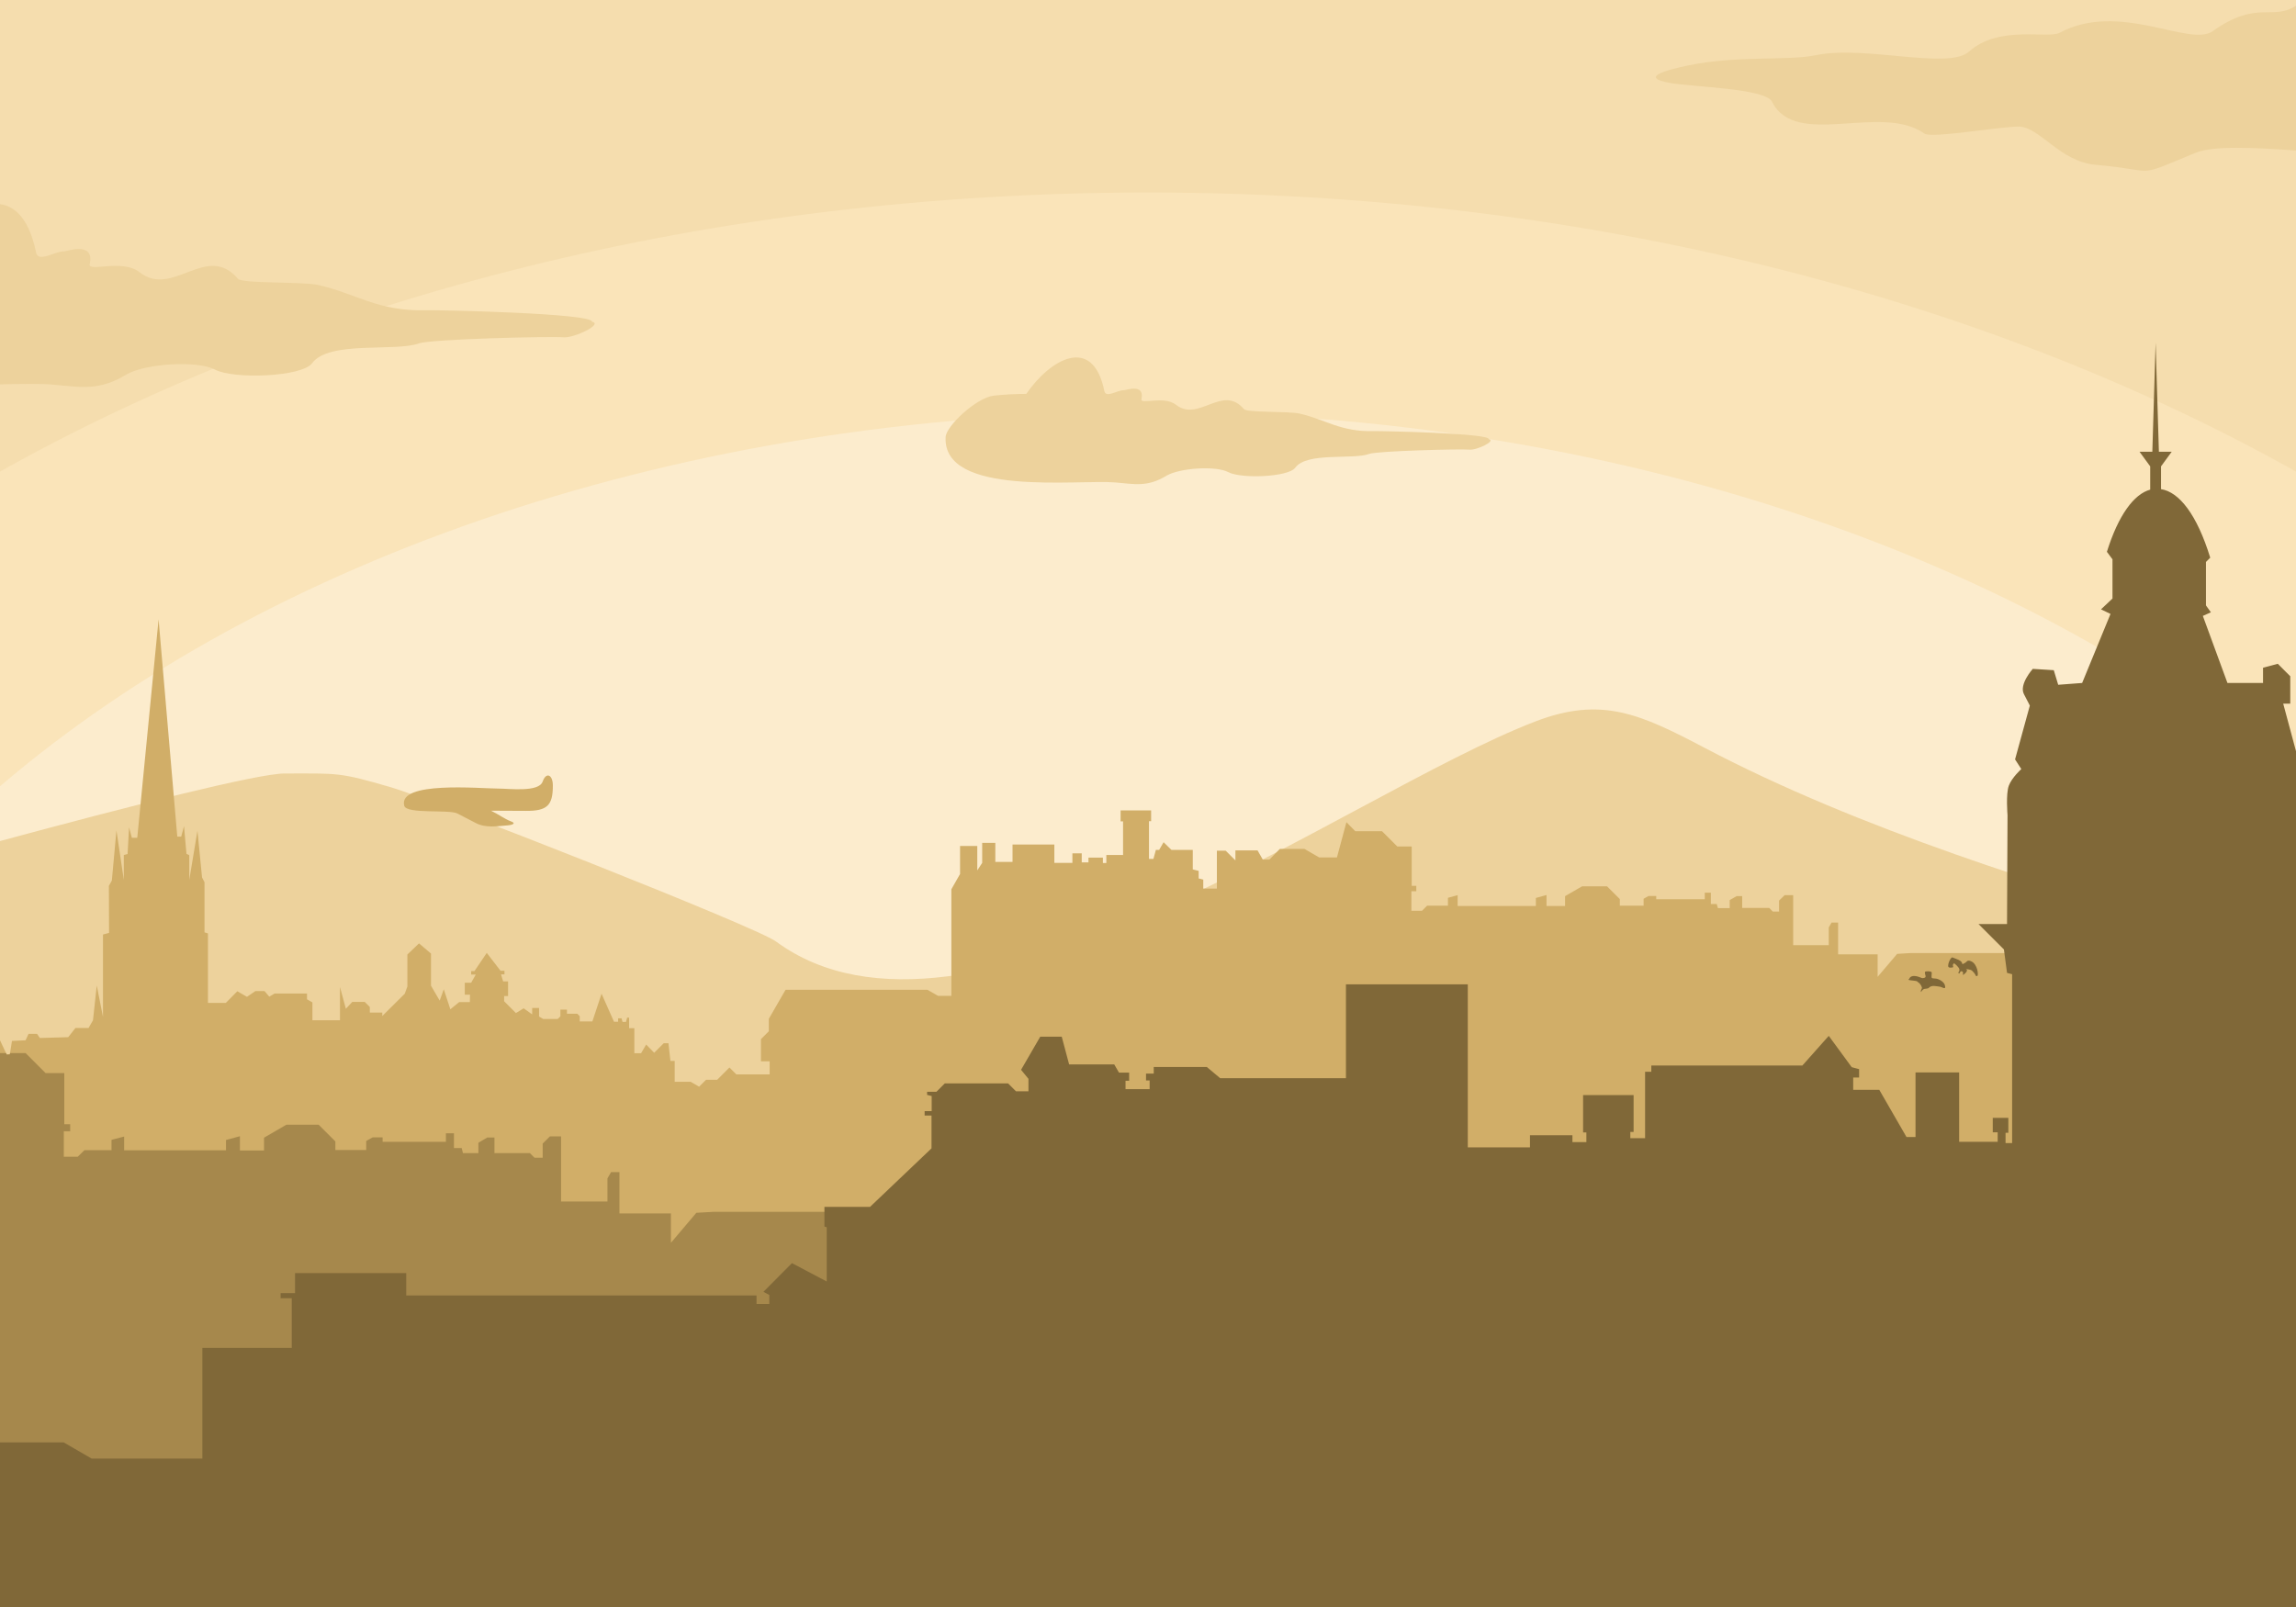
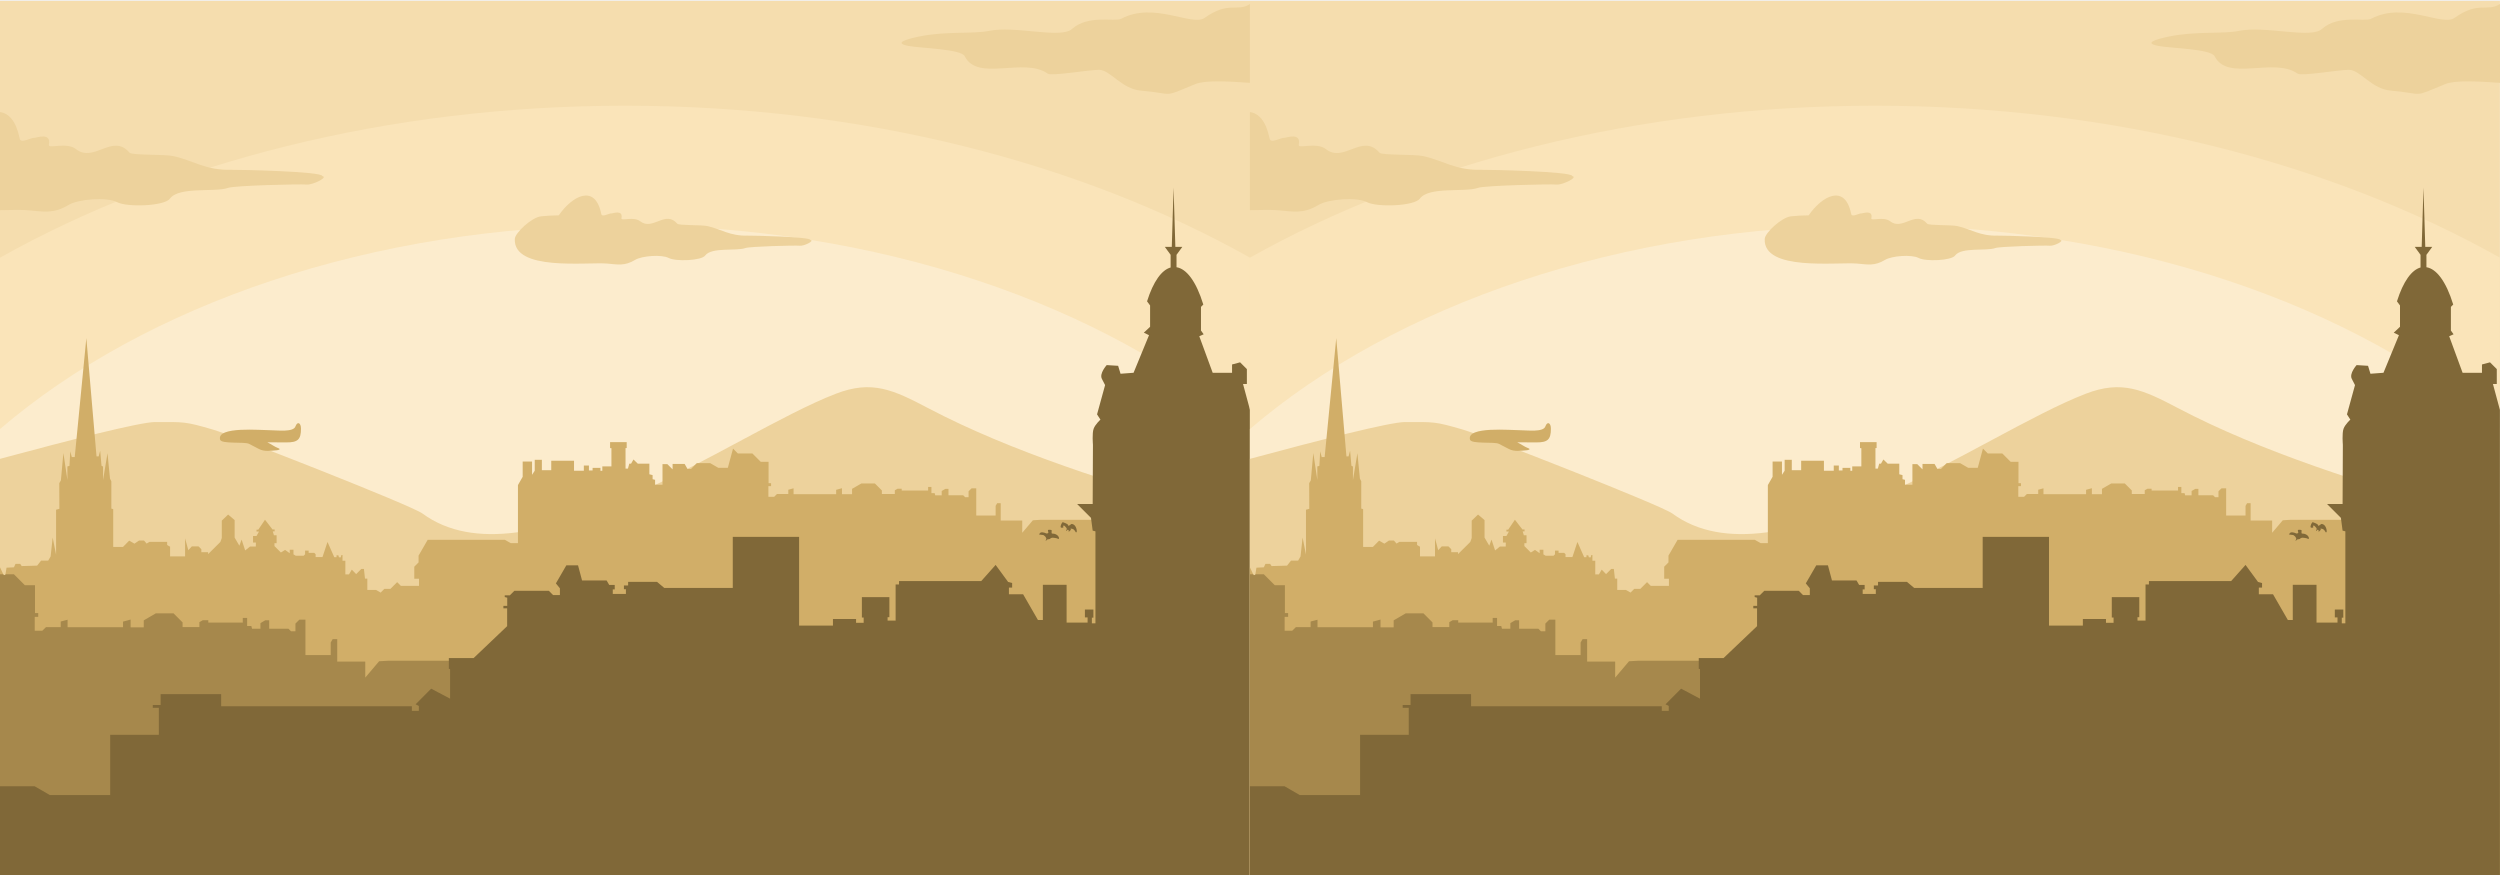
- <svg xmlns="http://www.w3.org/2000/svg" xmlns:xlink="http://www.w3.org/1999/xlink" version="1.1" id="Layer_1" x="0px" y="0px" width="1400px" height="980px" viewBox="0 0 1400 980" style="enable-background:new 0 0 1400 980;" xml:space="preserve">
+ <svg xmlns="http://www.w3.org/2000/svg" version="1.1" id="Calque_1" x="0px" y="0px" viewBox="0 0 2800 980" style="enable-background:new 0 0 2800 980;" xml:space="preserve">
  <style type="text/css">
	.st0{fill-rule:evenodd;clip-rule:evenodd;fill:#F5DDAE;}
	.st1{fill-rule:evenodd;clip-rule:evenodd;fill:#FAE4B9;}
	.st2{fill-rule:evenodd;clip-rule:evenodd;fill:#FCECCD;}
	.st3{fill-rule:evenodd;clip-rule:evenodd;fill:#EDD29C;}
	.st4{fill-rule:evenodd;clip-rule:evenodd;fill:#D1AE68;}
	.st5{fill-rule:evenodd;clip-rule:evenodd;fill:#A6884C;}
	.st6{fill-rule:evenodd;clip-rule:evenodd;fill:#806838;}
- 	.st7{fill-rule:evenodd;clip-rule:evenodd;fill:#FFFFFF;}
</style>
  <g>
+     <rect x="0" y="1" class="st0" width="1400" height="980" />
+     <path class="st1" d="M0,288.6V981h1400V288.6c-189.2-106.2-433.4-170.2-700-170.2S189.2,182.4,0,288.6z" />
+     <path class="st2" d="M0,480.5V981h1400V480.5c-162.4-138.8-415.6-228.1-700-228.1C415.6,252.3,162.4,341.6,0,480.5z" />
+     <path class="st3" d="M1039.5,457.1c-39.2-20.6-62.9-31.7-103.4-16.1c-115.9,44.6-347.1,219.3-463,134.1   c-12.2-9-209.9-86.7-234.4-93.9c-32.2-9.4-32.2-8.5-65.2-8.5c-16.2,0-95.1,20-173.5,41.2V981h1400V587.8   c-20.7-7.9-41-13.6-49.8-16.2C1249.7,542.7,1133.2,506.4,1039.5,457.1z" />
+     <polygon class="st4" points="1387.6,641.9 1350.1,641.9 1350.1,606.9 1354.7,606.9 1354.7,599.9 1337.6,582.8 1337.6,570.4    1330.5,570.4 1330.5,582.2 1165,582.2 1156.8,582.7 1144.9,596.7 1144.9,583 1120.8,583 1120.8,563.6 1116.8,563.6 1115.1,566.6    1115.1,577.4 1093.4,577.4 1093.4,546.9 1088.2,546.9 1084.8,550.2 1084.8,556.9 1081,556.9 1078.8,554.7 1062.3,554.7    1062.3,547.5 1058.9,547.5 1054.7,549.9 1054.7,554.8 1047.5,554.8 1046.8,552.3 1043.2,552.3 1043.2,545.4 1039.5,545.4    1039.5,549.4 1009.9,549.4 1009.9,547.4 1005.2,547.4 1002.2,549.1 1002.2,553.3 987.7,553.3 987.7,549.3 979.9,541.5 964.7,541.5    954.3,547.5 954.3,553.5 943,553.5 943,546.8 936.5,548.6 936.5,553.5 888.8,553.5 888.8,546.9 882.9,548.5 882.9,553.3    870.2,553.3 867.1,556.4 860.6,556.4 860.6,544.5 863.6,544.5 863.6,541.2 860.8,541.2 860.8,517.2 852,517.2 842.7,507.9    826.4,507.9 821,502.4 815.2,523.9 804.4,523.9 795.4,518.7 780.4,518.7 774,525.2 770,525.2 766.8,519.6 753.3,519.6 753.3,525.7    747.4,519.8 742,519.8 742,542.9 733.7,542.9 733.7,537.4 730.9,536.7 730.9,532.1 727.3,531.2 727.3,519.3 714.3,519.3    709.5,514.6 706.8,519.3 704.8,519.3 703.3,524.8 700.6,524.8 700.6,501.8 701.9,501.8 701.9,495.2 683.3,495.2 683.3,501.9    684.8,501.9 684.8,522.4 674.6,522.4 674.6,527.3 672.5,527.3 672.5,524 663.7,524 663.7,526.9 659.6,526.9 659.6,521.4    653.9,521.4 653.9,527.2 642.9,527.2 642.9,516 617.4,516 617.4,526.6 606.9,526.6 606.9,515 598.9,515 598.9,527.2 595.9,531.8    595.9,516.9 585.4,516.9 585.4,534 580.1,543.3 580.1,608.3 572,608.3 565.5,604.6 479,604.6 468.8,622.3 468.8,629.9 464,634.7    464,648.2 469.3,648.2 469.3,656.2 449,656.2 444.8,652 437.3,659.5 430.5,659.5 426.3,663.7 421.1,660.7 411.4,660.7 411.4,648    408.8,648 407.6,637.2 404.7,637.2 398.9,643 394,638 390.9,643.3 386.8,643.3 386.8,628 383.6,628 383.6,621.6 382.4,621.6    381.7,624.2 379.6,624.2 379,622 376.9,622 376.9,624.1 374.4,624.1 366.8,607 361.2,623.9 353.5,623.9 353.5,620.7 352,619.2    345.7,619.2 345.7,616.7 341.7,616.7 341.7,620.8 340.1,622.4 331.2,622.4 328.7,620.9 328.7,615.7 324.5,615.7 324.5,619.6    319.3,615.9 314.6,618.8 307.4,611.6 307.4,608.4 309.8,608.4 309.8,599.5 306.8,599.5 305.5,595.2 307.6,595.2 307.6,593    305.2,593 296.8,582.1 289.3,593.2 287.3,593.2 287.3,595.3 290.1,595.3 287.3,600.3 283.4,600.3 283.4,607.6 286.6,607.6    286.5,612.1 280,612.1 274.6,616.5 270.6,604.3 268.1,611.2 262.8,602.1 262.8,582.5 255.5,576.3 248.4,583.1 248.4,602.6    246.8,607 233.1,620.6 233.1,618.5 225.5,618.5 225.5,615.1 222.4,612 214.8,612 210.9,616.2 207.3,602.9 207.3,623.2 190.5,623.2    190.5,612.3 187.2,610.4 187.2,606.9 167.4,606.9 164.2,608.8 161.3,605.4 155.7,605.4 150.6,608.9 144.7,605.5 137.7,612.6    126.8,612.6 126.8,570.2 124.7,569.6 124.7,539 123.2,536.1 120.4,507.6 115.4,537.7 115.4,522.5 113.7,521.7 112.2,504.8    110.5,511.2 108.1,511.2 96.7,378.7 83.7,511.9 80.4,511.9 78.7,505.5 77.8,521.8 75.5,522.4 75.5,537.6 71,507.4 68.2,538    66.4,541.2 66.5,569.9 62.8,570.9 62.8,621.2 59,602 56.7,623.2 54,627.9 46,627.9 41.6,633.5 24.3,634 22.6,631.5 17.4,631.5    15.6,635.4 7.3,635.8 6,644 4.1,644.1 0,635.4 0,981 1400,981 1400,665.6 1393.5,663.9  " />
+     <polygon class="st5" points="778.2,873.9 764.6,860.4 753.9,860.4 742.4,848.9 732.7,846.3 725.1,817.7 676.3,817.7 676.3,772.1    682.3,772.1 682.3,763 660,740.7 660,724.6 650.8,724.6 650.8,740 435.3,740 424.6,740.6 409.1,758.9 409.1,741 377.7,741    377.7,715.8 372.6,715.8 370.4,719.6 370.4,733.7 342.1,733.7 342.1,694 335.3,694 330.9,698.4 330.9,707 325.9,707 323.1,704.2    301.5,704.2 301.5,694.7 297.1,694.7 291.7,697.9 291.7,704.2 282.3,704.2 281.5,701.1 276.8,701.1 276.8,692.1 271.9,692.1    271.9,697.3 233.3,697.3 233.3,694.6 227.2,694.6 223.3,696.8 223.3,702.3 204.5,702.3 204.5,697.1 194.3,686.9 174.6,686.9    161,694.8 161,702.6 146.3,702.6 146.3,693.9 137.8,696.2 137.8,702.5 75.7,702.5 75.7,694.1 68,696.1 68,702.4 51.5,702.4    47.4,706.4 38.9,706.4 38.9,690.9 42.8,690.9 42.8,686.6 39.2,686.6 39.2,655.4 27.8,655.4 15.6,643.2 6.1,643.2 6,644 4.1,644.1    3.7,643.2 0,643.2 0,981 805.5,981 805.5,885.8 793.7,873.9  " />
+     <path class="st6" d="M1396.5,430.1v-16.7l-7.6-7.6l-9,2.4v9.3h-21.7l-15-40.9l4.9-2.2l-3-4.2v-26.5l2.6-2.6   c-8.1-26.4-19-40.1-30-41.8v-13.9l6.5-8.9h-7.8l-2-66.5l-2,66.5h-7.8l6.5,8.9v14.2c-9.9,2.7-19.4,15.5-26.4,37.9l3.4,4.6V366   l-7,6.6l5.8,2.8l-17.3,42.1l-14.6,1.1l-2.7-8.9l-12.8-0.8c0,0-8.5,9.4-5.4,15.4c3.1,5.9,3.6,7,3.6,7l-9,32.8l3.8,5.9   c0,0-5.7,5.1-7.6,10.1s-0.8,18-0.8,18l-0.3,66.4h-17.4l15.5,15.5l1.9,14.3l3.1,0.8v103h-4v-6.3h1.7v-9.1h-9.5v8.8h3v5.8h-23.5V655   H1168v39.4h-5.5l-16.6-28.8H1130v-7.5h3.6V653l-4.5-1.2l-14-19.1l-16.1,18.1h-92.1v3.8h-3.8v40.5h-9v-3.8h2v-22.5h-30.8v22.8h2v5.9   h-8.5v-4.2h-25.9v7.4H895v-99.4h-74.3v57.2H744l-8.1-6.8h-32.4v4h-4.7v4.2h2.2v5.3h-14.7v-5.1h2.2v-5h-6.2l-2.9-5h-27.5l-4.5-16.9   h-13.1l-11.7,20.2l4.5,5.5v7.6h-7.6l-4.8-4.8h-38.6l-5.1,5.1h-5.7v1.9l2.8,0.7v9.2h-4.3v2.7h4.2v20L530.5,737h-27.8v12l1.4,0.4   v33.1l-21.2-11.2l-17.4,17.5l3.6,1.9v5.5h-7.8V791H247.7v-13.6h-67.8v12.2h-8.8v3.1h6.8V823h-54.5v67.5H55.9l-17.1-9.9H0V981h1400   V469.2v-10.1l-7.8-29H1396.5z" />
    <g>
-       <g>
-         <defs>
-           <circle id="SVGID_1_" cx="695.6" cy="437.6" r="36.6" />
-         </defs>
-         <clipPath id="SVGID_2_">
-           <use xlink:href="#SVGID_1_" style="overflow:visible;" />
-         </clipPath>
-       </g>
-       <g>
-         <defs>
-           <path id="SVGID_3_" d="M632.6,469.7L632.6,469.7c13.9,0,25.2,11.3,25.2,25.2v96.7h-50.4v-96.7      C607.4,481,618.7,469.7,632.6,469.7z" />
-         </defs>
-         <clipPath id="SVGID_4_">
-           <use xlink:href="#SVGID_3_" style="overflow:visible;" />
-         </clipPath>
-       </g>
-       <g>
-         <defs>
-           <path id="SVGID_5_" d="M760.7,469.7L760.7,469.7c13.9,0,25.2,11.3,25.2,25.2v96.7h-50.4v-96.7      C735.5,481,746.8,469.7,760.7,469.7z" />
-         </defs>
-         <clipPath id="SVGID_6_">
-           <use xlink:href="#SVGID_5_" style="overflow:visible;" />
-         </clipPath>
-       </g>
-       <g>
-         <defs>
-           <path id="SVGID_7_" d="M513.9,558.9L513.9,558.9c8.1,0,14.7,6.6,14.7,14.7v56.3h-29.3v-56.3      C499.2,565.5,505.8,558.9,513.9,558.9z" />
-         </defs>
-         <clipPath id="SVGID_8_">
-           <use xlink:href="#SVGID_7_" style="overflow:visible;" />
-         </clipPath>
-       </g>
-       <g>
-         <defs>
-           <path id="SVGID_9_" d="M877.4,558.9L877.4,558.9c8.1,0,14.7,6.6,14.7,14.7v56.3h-29.3v-56.3      C862.7,565.5,869.3,558.9,877.4,558.9z" />
-         </defs>
-         <clipPath id="SVGID_10_">
-           <use xlink:href="#SVGID_9_" style="overflow:visible;" />
-         </clipPath>
-       </g>
+       <path class="st3" d="M361,197.2c0.4-5.2-93.7-7.2-101.5-7c-29.2,0.8-43.1-10.5-65.5-15.4c-10-2.2-46.2-0.7-48.9-3.8    c-19.1-22.4-39.8,12-60-4c-10.5-8.3-31.6,0.2-30.4-4.9c3.2-14.3-14.4-7.7-15.6-7.8c-4.9-0.4-15.8,7.2-17.1,0.7    c-4-19.6-12.2-28.2-22-29.5v109.9c13.2-0.3,24.4-0.5,31.5,0.1c17,1.4,28.3,4.3,45.2-5.9c11.3-6.9,43.4-9,54.4-3.2    c11.3,6,53,4.5,59.2-3.9c10.3-14,50.7-6.8,65.2-12.1c7.1-2.6,79.9-4.4,88.4-3.7C350.3,207.1,368,198.6,361,197.2z" />
+       <path class="st3" d="M1255.8,21c-7.1,3.8-36.9-4.9-55.1,11.4c-12.6,11.4-63.1-3.9-93.2,2.2c-17.9,3.7-47.6,0-78.1,6.3    c-14.9,3.1-29.1,7.4-11.6,10.6c13.9,2.6,58.6,3.3,62.7,11.5c14.4,29,66.4,0.6,93,19.5c4.2,3,45.7-4.3,57.4-4.3    c12.6,0,25.1,21.4,46.9,23.3c39.3,3.4,22.4,8.6,60.9-7.3c10.7-4.4,35.2-3.3,61.4-1.4V4.4c-14.5,9.6-23.6-3.8-50.9,15.6    C1335.2,30,1292.4,1.4,1255.8,21z" />
+       <path class="st3" d="M907.8,268.8c0.3-3.6-64.8-5-70.2-4.9c-20.2,0.6-29.8-7.3-45.3-10.7c-6.9-1.5-32-0.5-33.8-2.7    c-13.2-15.5-27.5,8.3-41.5-2.7c-7.3-5.7-21.8,0.2-21-3.4c2.2-9.9-9.9-5.3-10.8-5.4c-3.4-0.3-10.9,5-11.8,0.5    c-7-34.4-32.9-19.7-47.6,1.7c-6.3,0-13.8,0.4-20,1.1c-10.5,1.3-28.9,18.5-29.2,25.2c-2,36.6,80.6,25.8,103.4,27.7    c11.8,1,19.6,3,31.3-4.1c7.8-4.7,30-6.2,37.6-2.2c7.8,4.2,36.7,3.1,40.9-2.7c7.1-9.7,35.1-4.7,45.1-8.4c4.9-1.8,55.3-3.1,61.1-2.6    C900.4,275.7,912.6,269.8,907.8,268.8z" />
    </g>
+     <path class="st4" d="M330.9,477.6c-2.3,6.7-20.4,4.3-27,4.3c-11.2,0-61.5-4.8-57.4,10.5c1.4,5.2,27.4,2.1,32.4,4.7l11.2,5.8   c6.1,3.2,13.2,1.9,19.8,1.4c1.2-0.1,6-0.9,1.2-2.6c-3.3-1.2-6.9-4-11.7-6.3l21.2,0.1c13,0.1,16.5-3.3,16.5-15.3   C337.2,473.6,333.1,471.4,330.9,477.6z" />
+     <path class="st6" d="M1180.6,597.8c-3.3-0.4-2.9,0.4-2.7-3.7c0-0.9-3.9-1-4.1-0.4c-0.6,1.4,2,3.7-1.6,3.8c-0.3,0-0.5-0.2-0.9-0.3   c-1.7-0.7-6.1-2.3-7.2,0.9c-2.3,0.8,4.4,0.8,4.9,1.4c0.2,0.2,1.4,1.2,1.5,1.2c0.2,0.5,0.8,0.7,1.4,2.5c0.2,0.7-0.7,1.2-0.7,2.7   c0.6,0,1-1.9,2.7-1.9c0.1,0,1.8-0.2,2-0.4c1.9-2.2,4.8-1.1,7.4-0.8c0.8,0.1,3.8,2.4,2.5-1.3   C1185.1,599.6,1182.4,598.1,1180.6,597.8z" />
+     <path class="st6" d="M1201.9,587.2c-2.4-1-2.6,0.3-3.4,0.8c-3.2,2-1,0.3-3.3-1.1c-1.6-1-4.1-1.7-4.6-2c-0.9-0.6-3.2,3.9-2.6,5.7   c0.2,0.3,0.8,0.5,1.1,0.5c3.6-0.1,0.7-0.7,2.1-2.5c0.5-0.6,2.8,2.1,3.2,2.7c1.1,1.9-0.6,2.4-0.2,3.1c0.7,1.1,0.8-1.1,1.7-1.1   c1.5,0.1,1,1.3,1,2.3c0.2,0,4-2.7,1.8-3.7c3.1,0.6,3.1,0.1,5.2,2.6c0.9,1.1,0.7,2.2,1.8,1.6   C1206.5,595.9,1205.9,588.9,1201.9,587.2z" />
  </g>
  <g>
-     <rect x="0" class="st0" width="1400" height="980" />
-     <path class="st1" d="M0,287.6V980h1400V287.6c-189.2-106.2-433.4-170.2-700-170.2S189.2,181.4,0,287.6z" />
-     <path class="st2" d="M0,479.5V980h1400V479.5c-162.4-138.8-415.6-228.1-700-228.1C415.6,251.3,162.4,340.6,0,479.5z" />
-     <path class="st3" d="M1039.5,456.1c-39.2-20.6-62.9-31.7-103.4-16.1c-115.9,44.6-347.1,219.3-463,134.1   c-12.2-9-209.9-86.7-234.4-93.9c-32.2-9.4-32.2-8.5-65.2-8.5c-16.2,0-95.1,20-173.5,41.2V980h1400V586.8   c-20.7-7.9-41-13.6-49.8-16.2C1249.7,541.7,1133.2,505.4,1039.5,456.1z" />
-     <polygon class="st4" points="1387.6,640.9 1350.1,640.9 1350.1,605.9 1354.7,605.9 1354.7,598.9 1337.6,581.8 1337.6,569.4    1330.5,569.4 1330.5,581.2 1165,581.2 1156.8,581.7 1144.9,595.7 1144.9,582 1120.8,582 1120.8,562.6 1116.8,562.6 1115.1,565.6    1115.1,576.4 1093.4,576.4 1093.4,545.9 1088.2,545.9 1084.8,549.2 1084.8,555.9 1081,555.9 1078.8,553.7 1062.3,553.7    1062.3,546.5 1058.9,546.5 1054.7,548.9 1054.7,553.8 1047.5,553.8 1046.8,551.3 1043.2,551.3 1043.2,544.4 1039.5,544.4    1039.5,548.4 1009.9,548.4 1009.9,546.4 1005.2,546.4 1002.2,548.1 1002.2,552.3 987.7,552.3 987.7,548.3 979.9,540.5 964.7,540.5    954.3,546.5 954.3,552.5 943,552.5 943,545.8 936.5,547.6 936.5,552.5 888.8,552.5 888.8,545.9 882.9,547.5 882.9,552.3    870.2,552.3 867.1,555.4 860.6,555.4 860.6,543.5 863.6,543.5 863.6,540.2 860.8,540.2 860.8,516.2 852,516.2 842.7,506.9    826.4,506.9 821,501.4 815.2,522.9 804.4,522.9 795.4,517.7 780.4,517.7 774,524.2 770,524.2 766.8,518.6 753.3,518.6 753.3,524.7    747.4,518.8 742,518.8 742,541.9 733.7,541.9 733.7,536.4 730.9,535.7 730.9,531.1 727.3,530.2 727.3,518.3 714.3,518.3    709.5,513.6 706.8,518.3 704.8,518.3 703.3,523.8 700.6,523.8 700.6,500.8 701.9,500.8 701.9,494.2 683.3,494.2 683.3,500.9    684.8,500.9 684.8,521.4 674.6,521.4 674.6,526.3 672.5,526.3 672.5,523 663.7,523 663.7,525.9 659.6,525.9 659.6,520.4    653.9,520.4 653.9,526.2 642.9,526.2 642.9,515 617.4,515 617.4,525.6 606.9,525.6 606.9,514 598.9,514 598.9,526.2 595.9,530.8    595.9,515.9 585.4,515.9 585.4,533 580.1,542.3 580.1,607.3 572,607.3 565.5,603.6 479,603.6 468.8,621.3 468.8,628.9 464,633.7    464,647.2 469.3,647.2 469.3,655.2 449,655.2 444.8,651 437.3,658.5 430.5,658.5 426.3,662.7 421.1,659.7 411.4,659.7 411.4,647    408.8,647 407.6,636.2 404.7,636.2 398.9,642 394,637 390.9,642.3 386.8,642.3 386.8,627 383.6,627 383.6,620.6 382.4,620.6    381.7,623.2 379.6,623.2 379,621 376.9,621 376.9,623.1 374.4,623.1 366.8,606 361.2,622.9 353.5,622.9 353.5,619.7 352,618.2    345.7,618.2 345.7,615.7 341.7,615.7 341.7,619.8 340.1,621.4 331.2,621.4 328.7,619.9 328.7,614.7 324.5,614.7 324.5,618.6    319.3,614.9 314.6,617.8 307.4,610.6 307.4,607.4 309.8,607.4 309.8,598.5 306.8,598.5 305.5,594.2 307.6,594.2 307.6,592    305.2,592 296.8,581.1 289.3,592.2 287.3,592.2 287.3,594.3 290.1,594.3 287.3,599.3 283.4,599.3 283.4,606.6 286.6,606.6    286.5,611.1 280,611.1 274.6,615.5 270.6,603.3 268.1,610.2 262.8,601.1 262.8,581.5 255.5,575.3 248.4,582.1 248.4,601.6    246.8,606 233.1,619.6 233.1,617.5 225.5,617.5 225.5,614.1 222.4,611 214.8,611 210.9,615.2 207.3,601.9 207.3,622.2 190.5,622.2    190.5,611.3 187.2,609.4 187.2,605.9 167.4,605.9 164.2,607.8 161.3,604.4 155.7,604.4 150.6,607.9 144.7,604.5 137.7,611.6    126.8,611.6 126.8,569.2 124.7,568.6 124.7,538 123.2,535.1 120.4,506.6 115.4,536.7 115.4,521.5 113.7,520.7 112.2,503.8    110.5,510.2 108.1,510.2 96.7,377.7 83.7,510.9 80.4,510.9 78.7,504.5 77.8,520.8 75.5,521.4 75.5,536.6 71,506.4 68.2,537    66.4,540.2 66.5,568.9 62.8,569.9 62.8,620.2 59,601 56.7,622.2 54,626.9 46,626.9 41.6,632.5 24.3,633 22.6,630.5 17.4,630.5    15.6,634.4 7.3,634.8 6,643 4.1,643.1 0,634.4 0,980 1400,980 1400,664.6 1393.5,662.9  " />
-     <polygon class="st5" points="778.2,872.9 764.6,859.4 753.9,859.4 742.4,847.9 732.7,845.3 725.1,816.7 676.3,816.7 676.3,771.1    682.3,771.1 682.3,762 660,739.7 660,723.6 650.8,723.6 650.8,739 435.3,739 424.6,739.6 409.1,757.9 409.1,740 377.7,740    377.7,714.8 372.6,714.8 370.4,718.6 370.4,732.7 342.1,732.7 342.1,693 335.3,693 330.9,697.4 330.9,706 325.9,706 323.1,703.2    301.5,703.2 301.5,693.7 297.1,693.7 291.7,696.9 291.7,703.2 282.3,703.2 281.5,700.1 276.8,700.1 276.8,691.1 271.9,691.1    271.9,696.3 233.3,696.3 233.3,693.6 227.2,693.6 223.3,695.8 223.3,701.3 204.5,701.3 204.5,696.1 194.3,685.9 174.6,685.9    161,693.8 161,701.6 146.3,701.6 146.3,692.9 137.8,695.2 137.8,701.5 75.7,701.5 75.7,693.1 68,695.1 68,701.4 51.5,701.4    47.4,705.4 38.9,705.4 38.9,689.9 42.8,689.9 42.8,685.6 39.2,685.6 39.2,654.4 27.8,654.4 15.6,642.2 6.1,642.2 6,643 4.1,643.1    3.7,642.2 0,642.2 0,980 805.5,980 805.5,884.8 793.7,872.9  " />
-     <path class="st6" d="M1396.5,429.1v-16.7l-7.6-7.6l-9,2.4v9.3h-21.7l-15-40.9l4.9-2.2l-3-4.2v-26.5l2.6-2.6   c-8.1-26.4-19-40.1-30-41.8v-13.9l6.5-8.9h-7.8l-2-66.5l-2,66.5h-7.8l6.5,8.9v14.2c-9.9,2.7-19.4,15.5-26.4,37.9l3.4,4.6v23.9   l-7,6.6l5.8,2.8l-17.3,42.1l-14.6,1.1l-2.7-8.9l-12.8-0.8c0,0-8.5,9.4-5.4,15.4c3.1,5.9,3.6,7,3.6,7l-9,32.8l3.8,5.9   c0,0-5.7,5.1-7.6,10.1c-1.9,5-0.8,18-0.8,18l-0.3,66.4h-17.4l15.5,15.5l1.9,14.3l3.1,0.8v103h-4v-6.3h1.7v-9.1h-9.5v8.8h3v5.8   h-23.5v-42.3H1168v39.4h-5.5l-16.6-28.8h-15.9v-7.5h3.6V652l-4.5-1.2l-14-19.1l-16.1,18.1h-92.1v3.8h-3.8v40.5h-9v-3.8h2v-22.5   h-30.8v22.8h2v5.9h-8.5v-4.2h-25.9v7.4H895v-99.4h-74.3v57.2h-76.7l-8.1-6.8h-32.4v4h-4.7v4.2h2.2v5.3h-14.7v-5.1h2.2v-5h-6.2   l-2.9-5h-27.5l-4.5-16.9h-13.1l-11.7,20.2l4.5,5.5v7.6h-7.6l-4.8-4.8h-38.6l-5.1,5.1h-5.7v1.9l2.8,0.7v9.2h-4.3v2.7h4.2v20   L530.5,736h-27.8v12l1.4,0.4v33.1l-21.2-11.2l-17.4,17.5l3.6,1.9v5.5h-7.8V790H247.7v-13.6h-67.8v12.2h-8.8v3.1h6.8V822h-54.5v67.5   H55.9l-17.1-9.9H0V980h1400V468.2v-10.1l-7.8-29H1396.5z" />
+     <rect x="1399.9" y="1" class="st0" width="1400" height="980" />
+     <path class="st1" d="M1399.9,288.6V981h1400V288.6c-189.2-106.2-433.4-170.2-700-170.2S1589.1,182.4,1399.9,288.6z" />
+     <path class="st2" d="M1399.9,480.5V981h1400V480.5c-162.4-138.8-415.6-228.1-700-228.1C1815.5,252.3,1562.3,341.6,1399.9,480.5z" />
+     <path class="st3" d="M2439.4,457.1c-39.2-20.6-62.9-31.7-103.4-16.1c-115.9,44.6-347.1,219.3-463,134.1   c-12.2-9-209.9-86.7-234.4-93.9c-32.2-9.4-32.2-8.5-65.2-8.5c-16.2,0-95.1,20-173.5,41.2V981h1400V587.8   c-20.7-7.9-41-13.6-49.8-16.2C2649.6,542.7,2533.1,506.4,2439.4,457.1z" />
+     <polygon class="st4" points="2787.5,641.9 2750,641.9 2750,606.9 2754.6,606.9 2754.6,599.9 2737.5,582.8 2737.5,570.4    2730.4,570.4 2730.4,582.2 2564.9,582.2 2556.7,582.7 2544.8,596.7 2544.8,583 2520.7,583 2520.7,563.6 2516.7,563.6 2515,566.6    2515,577.4 2493.3,577.4 2493.3,546.9 2488.1,546.9 2484.7,550.2 2484.7,556.9 2480.9,556.9 2478.7,554.7 2462.2,554.7    2462.2,547.5 2458.8,547.5 2454.6,549.9 2454.6,554.8 2447.4,554.8 2446.7,552.3 2443.1,552.3 2443.1,545.4 2439.4,545.4    2439.4,549.4 2409.8,549.4 2409.8,547.4 2405.1,547.4 2402.1,549.1 2402.1,553.3 2387.6,553.3 2387.6,549.3 2379.8,541.5    2364.6,541.5 2354.2,547.5 2354.2,553.5 2342.9,553.5 2342.9,546.8 2336.4,548.6 2336.4,553.5 2288.7,553.5 2288.7,546.9    2282.8,548.5 2282.8,553.3 2270.1,553.3 2267,556.4 2260.5,556.4 2260.5,544.5 2263.5,544.5 2263.5,541.2 2260.7,541.2    2260.7,517.2 2251.9,517.2 2242.6,507.9 2226.3,507.9 2220.9,502.4 2215.1,523.9 2204.3,523.9 2195.3,518.7 2180.3,518.7    2173.9,525.2 2169.9,525.2 2166.7,519.6 2153.2,519.6 2153.2,525.7 2147.3,519.8 2141.9,519.8 2141.9,542.9 2133.6,542.9    2133.6,537.4 2130.8,536.7 2130.8,532.1 2127.2,531.2 2127.2,519.3 2114.2,519.3 2109.4,514.6 2106.7,519.3 2104.7,519.3    2103.2,524.8 2100.5,524.8 2100.5,501.8 2101.8,501.8 2101.8,495.2 2083.2,495.2 2083.2,501.9 2084.7,501.9 2084.7,522.4    2074.5,522.4 2074.5,527.3 2072.4,527.3 2072.4,524 2063.6,524 2063.6,526.9 2059.5,526.9 2059.5,521.4 2053.8,521.4 2053.8,527.2    2042.8,527.2 2042.8,516 2017.3,516 2017.3,526.6 2006.8,526.6 2006.8,515 1998.8,515 1998.8,527.2 1995.8,531.8 1995.8,516.9    1985.3,516.9 1985.3,534 1980,543.3 1980,608.3 1971.9,608.3 1965.4,604.6 1878.9,604.6 1868.7,622.3 1868.7,629.9 1863.9,634.7    1863.9,648.2 1869.2,648.2 1869.2,656.2 1848.9,656.2 1844.7,652 1837.2,659.5 1830.4,659.5 1826.2,663.7 1821,660.7 1811.3,660.7    1811.3,648 1808.7,648 1807.5,637.2 1804.6,637.2 1798.8,643 1793.9,638 1790.8,643.3 1786.7,643.3 1786.7,628 1783.5,628    1783.5,621.6 1782.3,621.6 1781.6,624.2 1779.5,624.2 1778.9,622 1776.8,622 1776.8,624.1 1774.3,624.1 1766.7,607 1761.1,623.9    1753.4,623.9 1753.4,620.7 1751.9,619.2 1745.6,619.2 1745.6,616.7 1741.6,616.7 1741.6,620.8 1740,622.4 1731.1,622.4    1728.6,620.9 1728.6,615.7 1724.4,615.7 1724.4,619.6 1719.2,615.9 1714.5,618.8 1707.3,611.6 1707.3,608.4 1709.7,608.4    1709.7,599.5 1706.7,599.5 1705.4,595.2 1707.5,595.2 1707.5,593 1705.1,593 1696.7,582.1 1689.2,593.2 1687.2,593.2 1687.2,595.3    1690,595.3 1687.2,600.3 1683.3,600.3 1683.3,607.6 1686.5,607.6 1686.4,612.1 1679.9,612.1 1674.5,616.5 1670.5,604.3 1668,611.2    1662.7,602.1 1662.7,582.5 1655.4,576.3 1648.3,583.1 1648.3,602.6 1646.7,607 1633,620.6 1633,618.5 1625.4,618.5 1625.4,615.1    1622.3,612 1614.7,612 1610.8,616.2 1607.2,602.9 1607.2,623.2 1590.4,623.2 1590.4,612.3 1587.1,610.4 1587.1,606.9 1567.3,606.9    1564.1,608.8 1561.2,605.4 1555.6,605.4 1550.5,608.9 1544.6,605.5 1537.6,612.6 1526.7,612.6 1526.7,570.2 1524.6,569.6    1524.6,539 1523.1,536.1 1520.3,507.6 1515.3,537.7 1515.3,522.5 1513.6,521.7 1512.1,504.8 1510.4,511.2 1508,511.2 1496.6,378.7    1483.6,511.9 1480.3,511.9 1478.6,505.5 1477.7,521.8 1475.4,522.4 1475.4,537.6 1470.9,507.4 1468.1,538 1466.3,541.2    1466.4,569.9 1462.7,570.9 1462.7,621.2 1458.9,602 1456.6,623.2 1453.9,627.9 1445.9,627.9 1441.5,633.5 1424.2,634 1422.5,631.5    1417.3,631.5 1415.5,635.4 1407.2,635.8 1405.9,644 1404,644.1 1399.9,635.4 1399.9,981 2799.9,981 2799.9,665.6 2793.4,663.9  " />
+     <polygon class="st5" points="2178.1,873.9 2164.5,860.4 2153.8,860.4 2142.3,848.9 2132.6,846.3 2125,817.7 2076.2,817.7    2076.2,772.1 2082.2,772.1 2082.2,763 2059.9,740.7 2059.9,724.6 2050.7,724.6 2050.7,740 1835.2,740 1824.5,740.6 1809,758.9    1809,741 1777.6,741 1777.6,715.8 1772.5,715.8 1770.3,719.6 1770.3,733.7 1742,733.7 1742,694 1735.2,694 1730.8,698.4    1730.8,707 1725.8,707 1723,704.2 1701.4,704.2 1701.4,694.7 1697,694.7 1691.6,697.9 1691.6,704.2 1682.2,704.2 1681.4,701.1    1676.7,701.1 1676.7,692.1 1671.8,692.1 1671.8,697.3 1633.2,697.3 1633.2,694.6 1627.1,694.6 1623.2,696.8 1623.2,702.3    1604.4,702.3 1604.4,697.1 1594.2,686.9 1574.5,686.9 1560.9,694.8 1560.9,702.6 1546.2,702.6 1546.2,693.9 1537.7,696.2    1537.7,702.5 1475.6,702.5 1475.6,694.1 1467.9,696.1 1467.9,702.4 1451.4,702.4 1447.3,706.4 1438.8,706.4 1438.8,690.9    1442.7,690.9 1442.7,686.6 1439.1,686.6 1439.1,655.4 1427.7,655.4 1415.5,643.2 1406,643.2 1405.9,644 1404,644.1 1403.6,643.2    1399.9,643.2 1399.9,981 2205.4,981 2205.4,885.8 2193.6,873.9  " />
+     <path class="st6" d="M2796.4,430.1v-16.7l-7.6-7.6l-9,2.4v9.3h-21.7l-15-40.9l4.9-2.2l-3-4.2v-26.5l2.6-2.6   c-8.1-26.4-19-40.1-30-41.8v-13.9l6.5-8.9h-7.8l-2-66.5l-2,66.5h-7.8l6.5,8.9v14.2c-9.9,2.7-19.4,15.5-26.4,37.9l3.4,4.6V366   l-7,6.6l5.8,2.8l-17.3,42.1l-14.6,1.1l-2.7-8.9l-12.8-0.8c0,0-8.5,9.4-5.4,15.4c3.1,5.9,3.6,7,3.6,7l-9,32.8l3.8,5.9   c0,0-5.7,5.1-7.6,10.1s-0.8,18-0.8,18l-0.3,66.4h-17.4l15.5,15.5l1.9,14.3l3.1,0.8v103h-4v-6.3h1.7v-9.1h-9.5v8.8h3v5.8h-23.5V655   h-26.6v39.4h-5.5l-16.6-28.8h-15.9v-7.5h3.6V653l-4.5-1.2l-14-19.1l-16.1,18.1h-92.1v3.8h-3.8v40.5h-9v-3.8h2v-22.5h-30.8v22.8h2   v5.9h-8.5v-4.2h-25.9v7.4h-37.9v-99.4h-74.3v57.2h-76.7l-8.1-6.8h-32.4v4h-4.7v4.2h2.2v5.3h-14.7v-5.1h2.2v-5h-6.2l-2.9-5h-27.5   l-4.5-16.9h-13.1l-11.7,20.2l4.5,5.5v7.6h-7.6l-4.8-4.8H1976l-5.1,5.1h-5.7v1.9l2.8,0.7v9.2h-4.3v2.7h4.2v20l-37.5,35.7h-27.8v12   l1.4,0.4v33.1l-21.2-11.2l-17.4,17.5l3.6,1.9v5.5h-7.8V791h-213.6v-13.6h-67.8v12.2h-8.8v3.1h6.8V823h-54.5v67.5h-67.5l-17.1-9.9   h-38.8V981h1400V469.2v-10.1l-7.8-29H2796.4z" />
    <g>
-       <path class="st3" d="M361,196.2c0.4-5.2-93.7-7.2-101.5-7c-29.2,0.8-43.1-10.5-65.5-15.4c-10-2.2-46.2-0.7-48.9-3.8    c-19.1-22.4-39.8,12-60-4c-10.5-8.3-31.6,0.2-30.4-4.9c3.2-14.3-14.4-7.7-15.6-7.8c-4.9-0.4-15.8,7.2-17.1,0.7    c-4-19.6-12.2-28.2-22-29.5v109.9c13.2-0.3,24.4-0.5,31.5,0.1c17,1.4,28.3,4.3,45.2-5.9c11.3-6.9,43.4-9,54.4-3.2    c11.3,6,53,4.5,59.2-3.9c10.3-14,50.7-6.8,65.2-12.1c7.1-2.6,79.9-4.4,88.4-3.7C350.3,206.1,368,197.6,361,196.2z" />
-       <path class="st3" d="M1255.8,20c-7.1,3.8-36.9-4.9-55.1,11.4c-12.6,11.4-63.1-3.9-93.2,2.2c-17.9,3.7-47.6,0-78.1,6.3    c-14.9,3.1-29.1,7.4-11.6,10.6c13.9,2.6,58.6,3.3,62.7,11.5c14.4,29,66.4,0.6,93,19.5c4.2,3,45.7-4.3,57.4-4.3    c12.6,0,25.1,21.4,46.9,23.3c39.3,3.4,22.4,8.6,60.9-7.3c10.7-4.4,35.2-3.3,61.4-1.4V3.4c-14.5,9.6-23.6-3.8-50.9,15.6    C1335.2,29,1292.4,0.4,1255.8,20z" />
-       <path class="st3" d="M907.8,267.8c0.3-3.6-64.8-5-70.2-4.9c-20.2,0.6-29.8-7.3-45.3-10.7c-6.9-1.5-32-0.5-33.8-2.7    c-13.2-15.5-27.5,8.3-41.5-2.7c-7.3-5.7-21.8,0.2-21-3.4c2.2-9.9-9.9-5.3-10.8-5.4c-3.4-0.3-10.9,5-11.8,0.5    c-7-34.4-32.9-19.7-47.6,1.7c-6.3,0-13.8,0.4-20,1.1c-10.5,1.3-28.9,18.5-29.2,25.2c-2,36.6,80.6,25.8,103.4,27.7    c11.8,1,19.6,3,31.3-4.1c7.8-4.7,30-6.2,37.6-2.2c7.8,4.2,36.7,3.1,40.9-2.7c7.1-9.7,35.1-4.7,45.1-8.4c4.9-1.8,55.3-3.1,61.1-2.6    C900.4,274.7,912.6,268.8,907.8,267.8z" />
+       <path class="st3" d="M1760.9,197.2c0.4-5.2-93.7-7.2-101.5-7c-29.2,0.8-43.1-10.5-65.5-15.4c-10-2.2-46.2-0.7-48.9-3.8    c-19.1-22.4-39.8,12-60-4c-10.5-8.3-31.6,0.2-30.4-4.9c3.2-14.3-14.4-7.7-15.6-7.8c-4.9-0.4-15.8,7.2-17.1,0.7    c-4-19.6-12.2-28.2-22-29.5v109.9c13.2-0.3,24.4-0.5,31.5,0.1c17,1.4,28.3,4.3,45.2-5.9c11.3-6.9,43.4-9,54.4-3.2    c11.3,6,53,4.5,59.2-3.9c10.3-14,50.7-6.8,65.2-12.1c7.1-2.6,79.9-4.4,88.4-3.7C1750.2,207.1,1767.9,198.6,1760.9,197.2z" />
+       <path class="st3" d="M2655.7,21c-7.1,3.8-36.9-4.9-55.1,11.4c-12.6,11.4-63.1-3.9-93.2,2.2c-17.9,3.7-47.6,0-78.1,6.3    c-14.9,3.1-29.1,7.4-11.6,10.6c13.9,2.6,58.6,3.3,62.7,11.5c14.4,29,66.4,0.6,93,19.5c4.2,3,45.7-4.3,57.4-4.3    c12.6,0,25.1,21.4,46.9,23.3c39.3,3.4,22.4,8.6,60.9-7.3c10.7-4.4,35.2-3.3,61.4-1.4V4.4c-14.5,9.6-23.6-3.8-50.9,15.6    C2735.1,30,2692.3,1.4,2655.7,21z" />
+       <path class="st3" d="M2307.7,268.8c0.3-3.6-64.8-5-70.2-4.9c-20.2,0.6-29.8-7.3-45.3-10.7c-6.9-1.5-32-0.5-33.8-2.7    c-13.2-15.5-27.5,8.3-41.5-2.7c-7.3-5.7-21.8,0.2-21-3.4c2.2-9.9-9.9-5.3-10.8-5.4c-3.4-0.3-10.9,5-11.8,0.5    c-7-34.4-32.9-19.7-47.6,1.7c-6.3,0-13.8,0.4-20,1.1c-10.5,1.3-28.9,18.5-29.2,25.2c-2,36.6,80.6,25.8,103.4,27.7    c11.8,1,19.6,3,31.3-4.1c7.8-4.7,30-6.2,37.6-2.2c7.8,4.2,36.7,3.1,40.9-2.7c7.1-9.7,35.1-4.7,45.1-8.4c4.9-1.8,55.3-3.1,61.1-2.6    C2300.3,275.7,2312.5,269.8,2307.7,268.8z" />
    </g>
-     <path class="st4" d="M330.9,476.6c-2.3,6.7-20.4,4.3-27,4.3c-11.2,0-61.5-4.8-57.4,10.5c1.4,5.2,27.4,2.1,32.4,4.7l11.2,5.8   c6.1,3.2,13.2,1.9,19.8,1.4c1.2-0.1,6-0.9,1.2-2.6c-3.3-1.2-6.9-4-11.7-6.3l21.2,0.1c13,0.1,16.5-3.3,16.5-15.3   C337.2,472.6,333.1,470.4,330.9,476.6z" />
-     <path class="st6" d="M1180.6,596.8c-3.3-0.4-2.9,0.4-2.7-3.7c0-0.9-3.9-1-4.1-0.4c-0.6,1.4,2,3.7-1.6,3.8c-0.3,0-0.5-0.2-0.9-0.3   c-1.7-0.7-6.1-2.3-7.2,0.9c-2.3,0.8,4.4,0.8,4.9,1.4c0.2,0.2,1.4,1.2,1.5,1.2c0.2,0.5,0.8,0.7,1.4,2.5c0.2,0.7-0.7,1.2-0.7,2.7   c0.6,0,1-1.9,2.7-1.9c0.1,0,1.8-0.2,2-0.4c1.9-2.2,4.8-1.1,7.4-0.8c0.8,0.1,3.8,2.4,2.5-1.3   C1185.1,598.6,1182.4,597.1,1180.6,596.8z" />
-     <path class="st6" d="M1201.9,586.2c-2.4-1-2.6,0.3-3.4,0.8c-3.2,2-1,0.3-3.3-1.1c-1.6-1-4.1-1.7-4.6-2c-0.9-0.6-3.2,3.9-2.6,5.7   c0.2,0.3,0.8,0.5,1.1,0.5c3.6-0.1,0.7-0.7,2.1-2.5c0.5-0.6,2.8,2.1,3.2,2.7c1.1,1.9-0.6,2.4-0.2,3.1c0.7,1.1,0.8-1.1,1.7-1.1   c1.5,0.1,1,1.3,1,2.3c0.2,0,4-2.7,1.8-3.7c3.1,0.6,3.1,0.1,5.2,2.6c0.9,1.1,0.7,2.2,1.8,1.6   C1206.5,594.9,1205.9,587.9,1201.9,586.2z" />
+     <path class="st4" d="M1730.8,477.6c-2.3,6.7-20.4,4.3-27,4.3c-11.2,0-61.5-4.8-57.4,10.5c1.4,5.2,27.4,2.1,32.4,4.7l11.2,5.8   c6.1,3.2,13.2,1.9,19.8,1.4c1.2-0.1,6-0.9,1.2-2.6c-3.3-1.2-6.9-4-11.7-6.3l21.2,0.1c13,0.1,16.5-3.3,16.5-15.3   C1737.1,473.6,1733,471.4,1730.8,477.6z" />
+     <path class="st6" d="M2580.5,597.8c-3.3-0.4-2.9,0.4-2.7-3.7c0-0.9-3.9-1-4.1-0.4c-0.6,1.4,2,3.7-1.6,3.8c-0.3,0-0.5-0.2-0.9-0.3   c-1.7-0.7-6.1-2.3-7.2,0.9c-2.3,0.8,4.4,0.8,4.9,1.4c0.2,0.2,1.4,1.2,1.5,1.2c0.2,0.5,0.8,0.7,1.4,2.5c0.2,0.7-0.7,1.2-0.7,2.7   c0.6,0,1-1.9,2.7-1.9c0.1,0,1.8-0.2,2-0.4c1.9-2.2,4.8-1.1,7.4-0.8c0.8,0.1,3.8,2.4,2.5-1.3C2585,599.6,2582.3,598.1,2580.5,597.8z   " />
+     <path class="st6" d="M2601.8,587.2c-2.4-1-2.6,0.3-3.4,0.8c-3.2,2-1,0.3-3.3-1.1c-1.6-1-4.1-1.7-4.6-2c-0.9-0.6-3.2,3.9-2.6,5.7   c0.2,0.3,0.8,0.5,1.1,0.5c3.6-0.1,0.7-0.7,2.1-2.5c0.5-0.6,2.8,2.1,3.2,2.7c1.1,1.9-0.6,2.4-0.2,3.1c0.7,1.1,0.8-1.1,1.7-1.1   c1.5,0.1,1,1.3,1,2.3c0.2,0,4-2.7,1.8-3.7c3.1,0.6,3.1,0.1,5.2,2.6c0.9,1.1,0.7,2.2,1.8,1.6   C2606.4,595.9,2605.8,588.9,2601.8,587.2z" />
  </g>
</svg>
